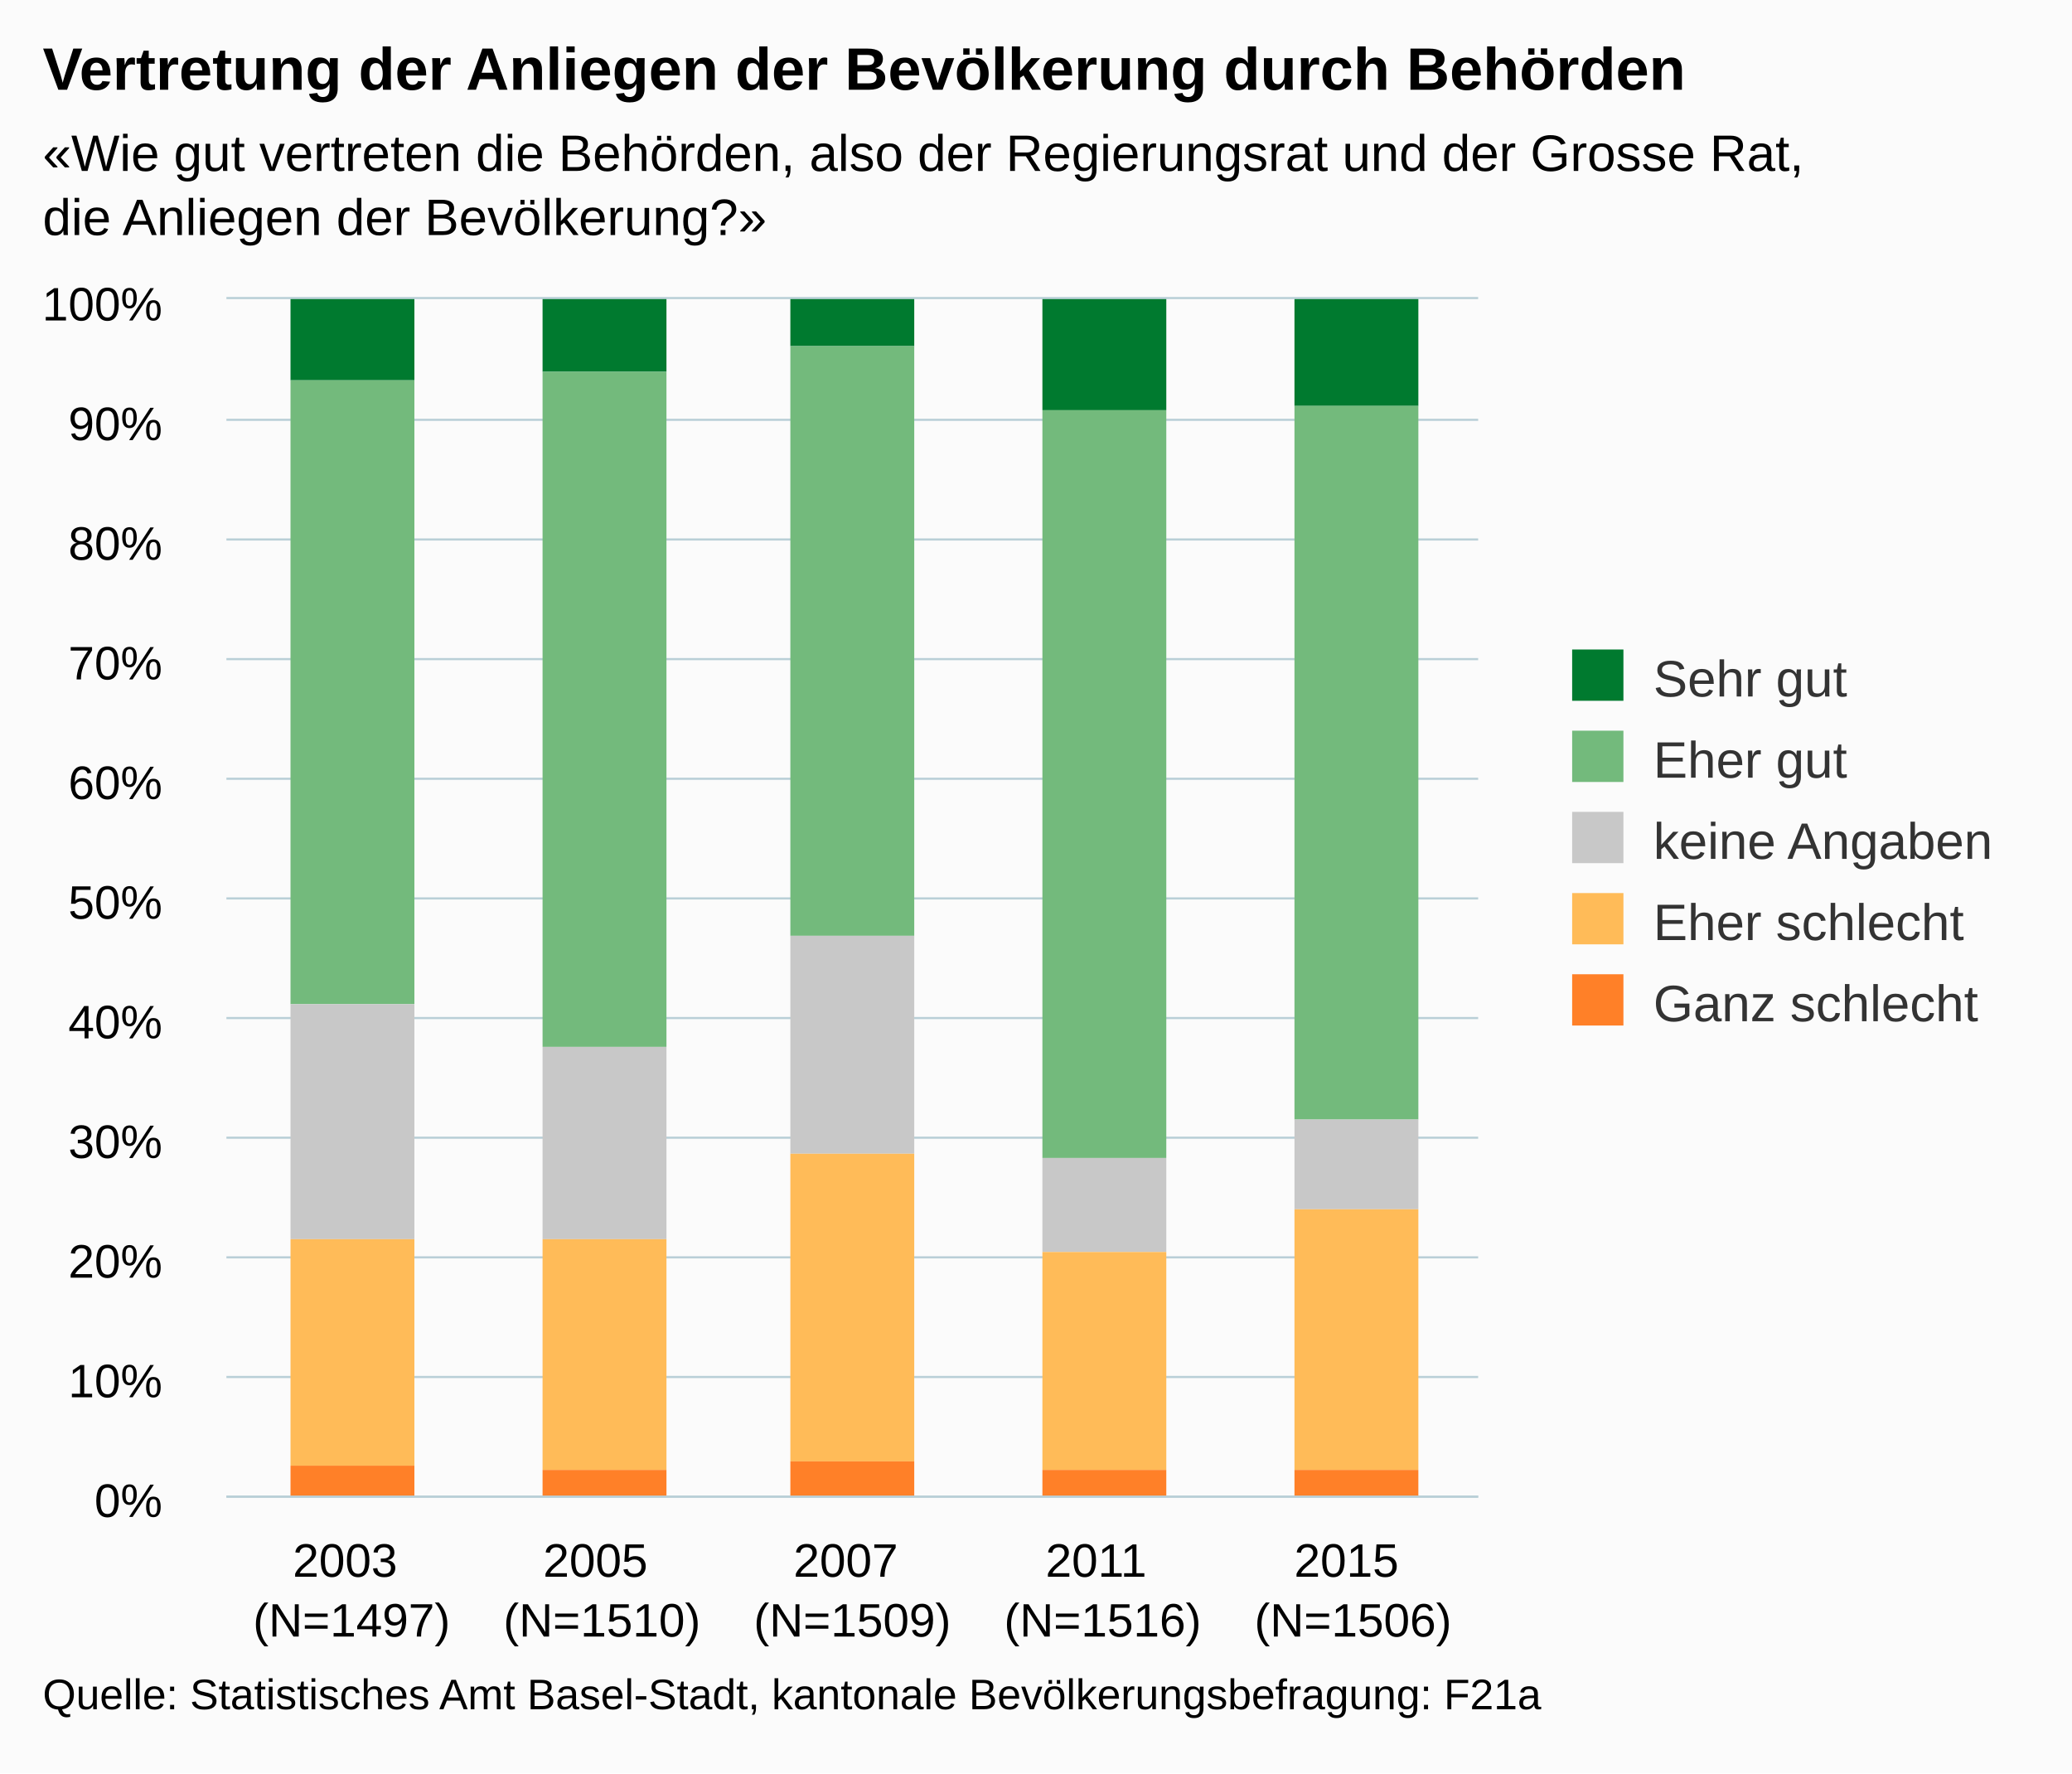
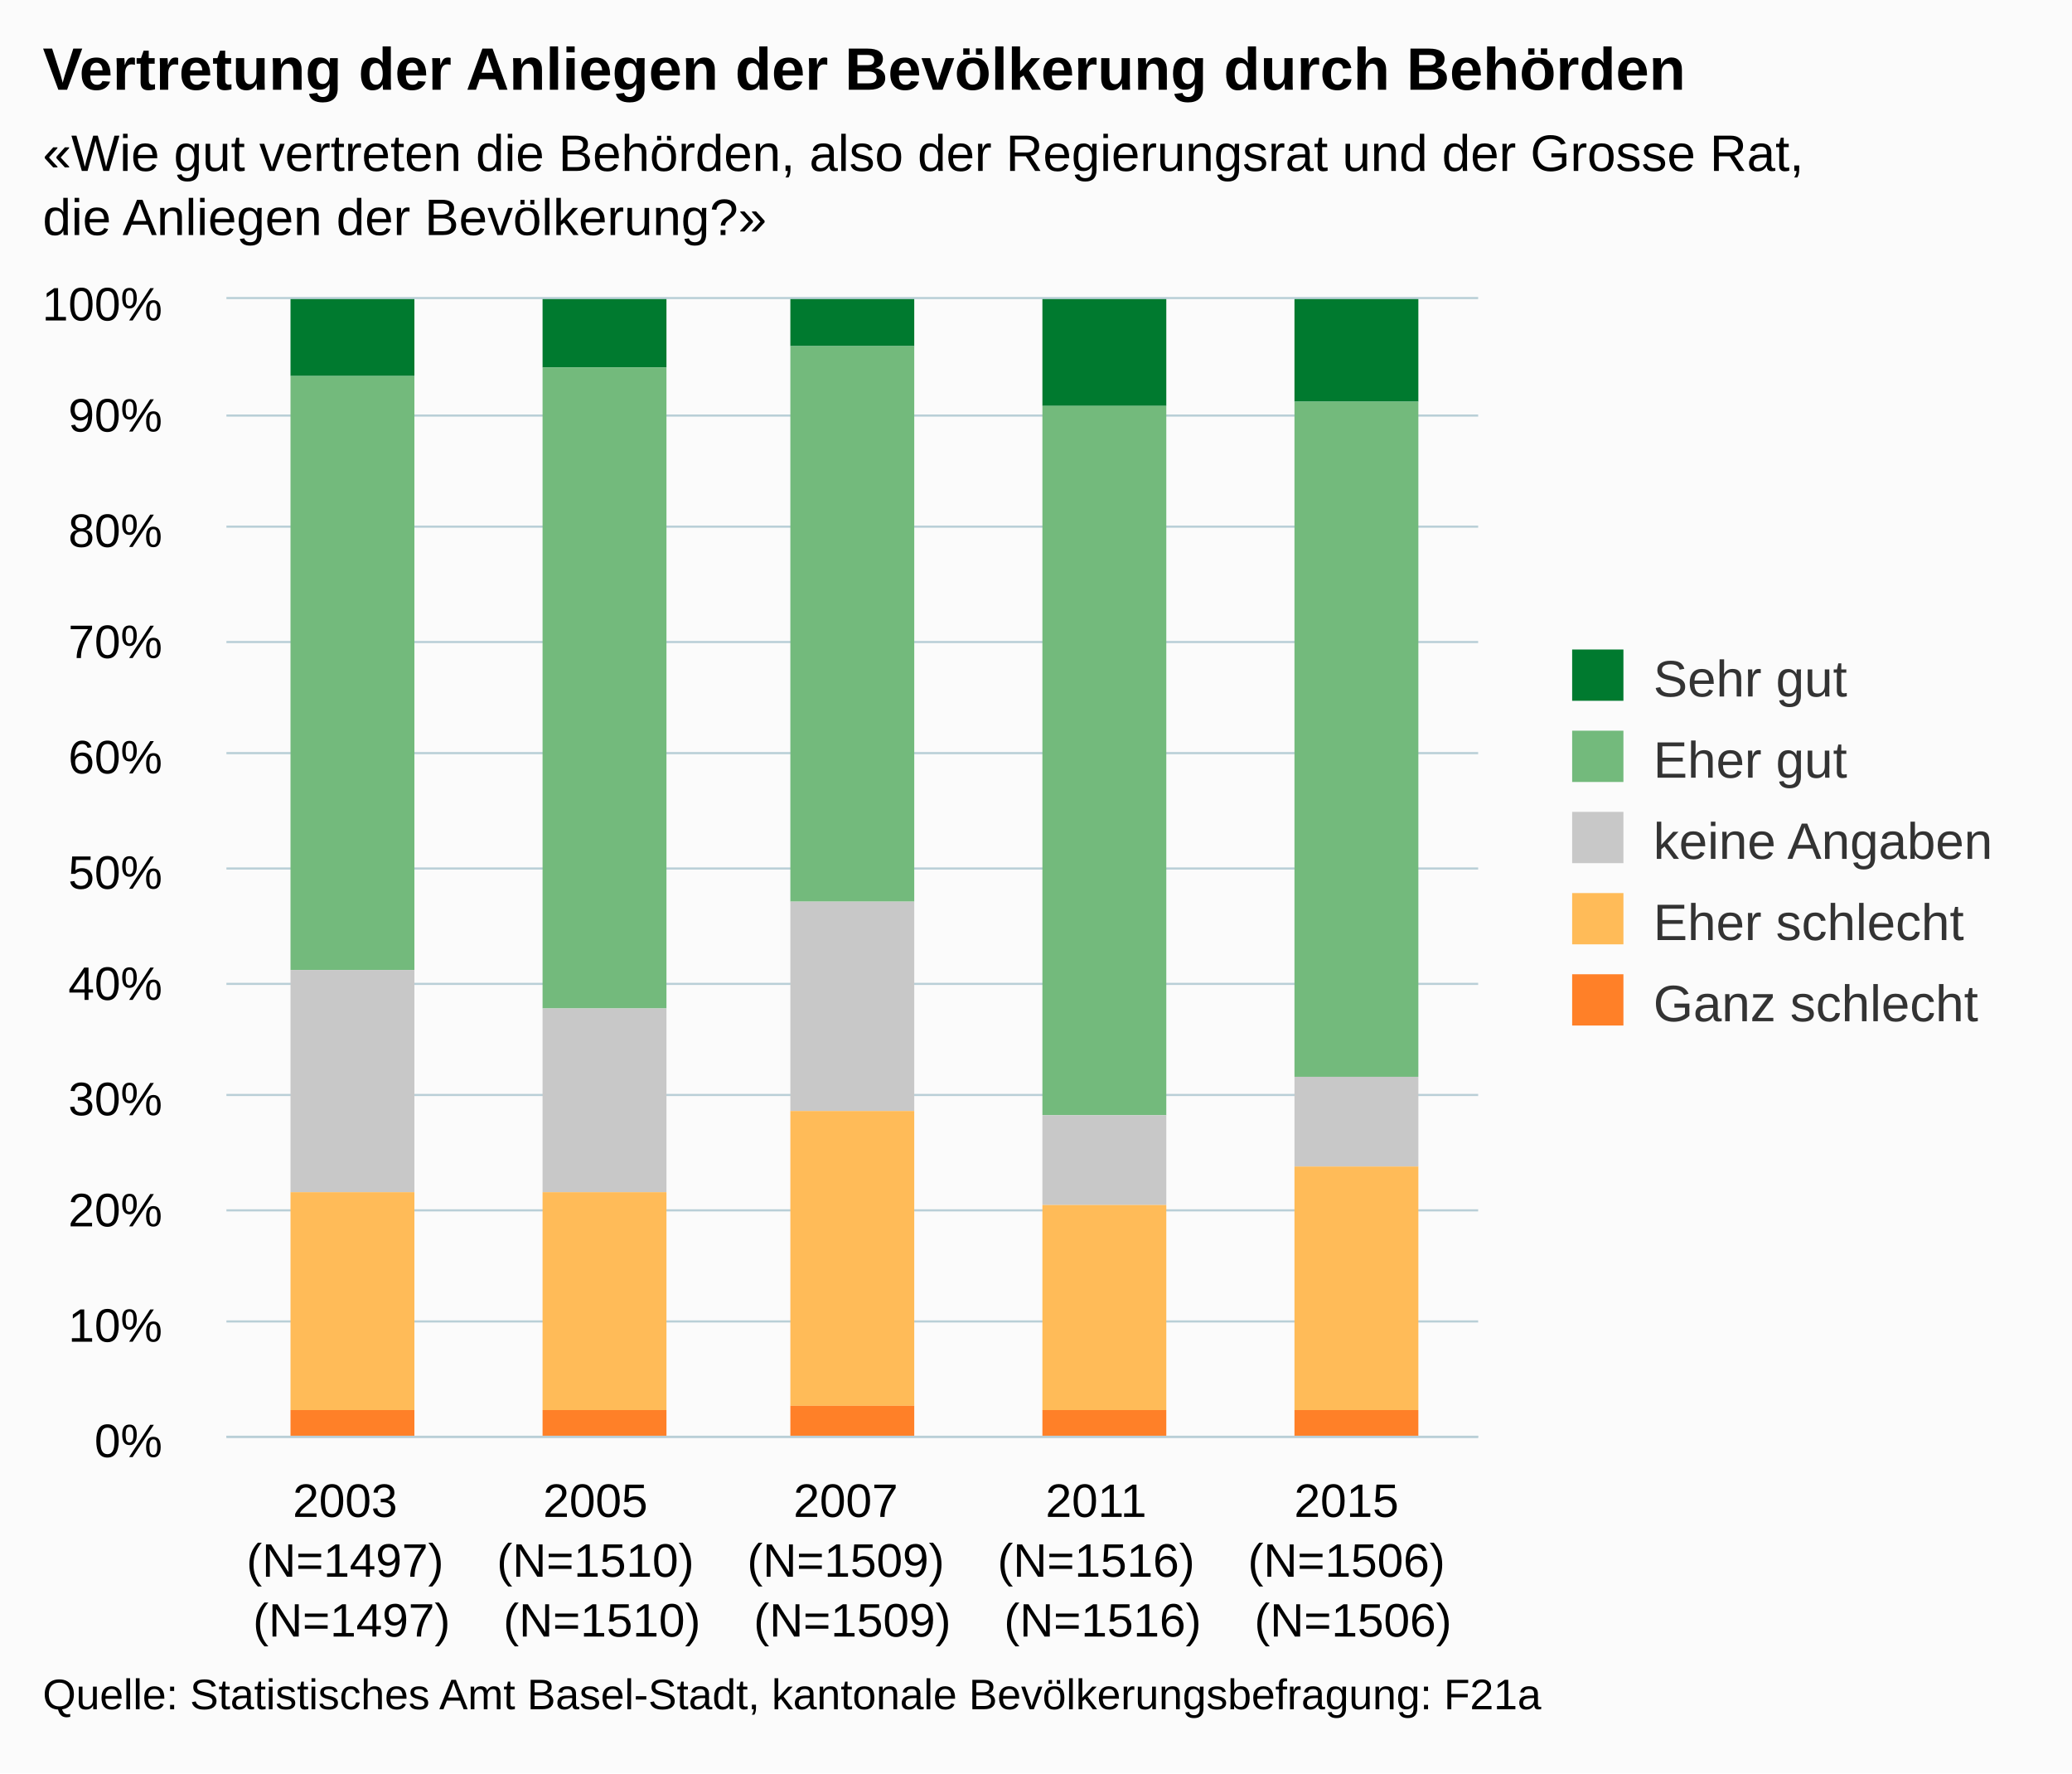
<svg xmlns="http://www.w3.org/2000/svg" version="1.1" class="highcharts-root" style="font-family:arial;font-size:12px;" viewBox="0 0 485 415">
  <defs>
    <clipPath>
-       <rect x="0" y="0" width="293" height="280" fill="none" />
+       <rect x="0" y="0" width="293" height="266" fill="none" />
    </clipPath>
    <clipPath id="a">
-       <rect x="0" y="0" width="293" height="280" fill="none" />
+       <rect x="0" y="0" width="293" height="266" fill="none" />
    </clipPath>
  </defs>
  <rect fill="#fbfbfb" class="highcharts-background" x="0" y="0" width="485" height="415" rx="0" ry="0" />
-   <rect fill="none" class="highcharts-plot-background" x="53" y="70" width="293" height="280" />
+   <rect fill="none" class="highcharts-plot-background" x="53" y="70" width="293" height="266" />
  <g class="highcharts-pane-group" />
  <g class="highcharts-grid highcharts-xaxis-grid ">
-     <path fill="none" class="highcharts-grid-line" d="M 111.5 70 L 111.5 350" opacity="1" />
-     <path fill="none" class="highcharts-grid-line" d="M 169.5 70 L 169.5 350" opacity="1" />
-     <path fill="none" class="highcharts-grid-line" d="M 228.5 70 L 228.5 350" opacity="1" />
-     <path fill="none" class="highcharts-grid-line" d="M 286.5 70 L 286.5 350" opacity="1" />
-     <path fill="none" class="highcharts-grid-line" d="M 345.5 70 L 345.5 350" opacity="1" />
-     <path fill="none" class="highcharts-grid-line" d="M 52.5 70 L 52.5 350" opacity="1" />
+     <path fill="none" class="highcharts-grid-line" d="M 111.5 70 L 111.5 336" opacity="1" />
+     <path fill="none" class="highcharts-grid-line" d="M 169.5 70 L 169.5 336" opacity="1" />
+     <path fill="none" class="highcharts-grid-line" d="M 228.5 70 L 228.5 336" opacity="1" />
+     <path fill="none" class="highcharts-grid-line" d="M 286.5 70 L 286.5 336" opacity="1" />
+     <path fill="none" class="highcharts-grid-line" d="M 345.5 70 L 345.5 336" opacity="1" />
+     <path fill="none" class="highcharts-grid-line" d="M 52.5 70 L 52.5 336" opacity="1" />
  </g>
  <g class="highcharts-grid highcharts-yaxis-grid ">
-     <path fill="none" stroke="#B9CFD7" stroke-width="0.5" class="highcharts-grid-line" d="M 53 350.25 L 346 350.25" opacity="1" />
-     <path fill="none" stroke="#B9CFD7" stroke-width="0.5" class="highcharts-grid-line" d="M 53 322.25 L 346 322.25" opacity="1" />
-     <path fill="none" stroke="#B9CFD7" stroke-width="0.5" class="highcharts-grid-line" d="M 53 294.25 L 346 294.25" opacity="1" />
-     <path fill="none" stroke="#B9CFD7" stroke-width="0.5" class="highcharts-grid-line" d="M 53 266.25 L 346 266.25" opacity="1" />
-     <path fill="none" stroke="#B9CFD7" stroke-width="0.5" class="highcharts-grid-line" d="M 53 238.25 L 346 238.25" opacity="1" />
-     <path fill="none" stroke="#B9CFD7" stroke-width="0.5" class="highcharts-grid-line" d="M 53 210.25 L 346 210.25" opacity="1" />
-     <path fill="none" stroke="#B9CFD7" stroke-width="0.5" class="highcharts-grid-line" d="M 53 182.25 L 346 182.25" opacity="1" />
-     <path fill="none" stroke="#B9CFD7" stroke-width="0.5" class="highcharts-grid-line" d="M 53 154.25 L 346 154.25" opacity="1" />
-     <path fill="none" stroke="#B9CFD7" stroke-width="0.5" class="highcharts-grid-line" d="M 53 126.25 L 346 126.25" opacity="1" />
-     <path fill="none" stroke="#B9CFD7" stroke-width="0.5" class="highcharts-grid-line" d="M 53 98.25 L 346 98.25" opacity="1" />
+     <path fill="none" stroke="#B9CFD7" stroke-width="0.5" class="highcharts-grid-line" d="M 53 336.25 L 346 336.25" opacity="1" />
+     <path fill="none" stroke="#B9CFD7" stroke-width="0.5" class="highcharts-grid-line" d="M 53 309.25 L 346 309.25" opacity="1" />
+     <path fill="none" stroke="#B9CFD7" stroke-width="0.5" class="highcharts-grid-line" d="M 53 283.25 L 346 283.25" opacity="1" />
+     <path fill="none" stroke="#B9CFD7" stroke-width="0.5" class="highcharts-grid-line" d="M 53 256.25 L 346 256.25" opacity="1" />
+     <path fill="none" stroke="#B9CFD7" stroke-width="0.5" class="highcharts-grid-line" d="M 53 230.25 L 346 230.25" opacity="1" />
+     <path fill="none" stroke="#B9CFD7" stroke-width="0.5" class="highcharts-grid-line" d="M 53 203.25 L 346 203.25" opacity="1" />
+     <path fill="none" stroke="#B9CFD7" stroke-width="0.5" class="highcharts-grid-line" d="M 53 176.25 L 346 176.25" opacity="1" />
+     <path fill="none" stroke="#B9CFD7" stroke-width="0.5" class="highcharts-grid-line" d="M 53 150.25 L 346 150.25" opacity="1" />
+     <path fill="none" stroke="#B9CFD7" stroke-width="0.5" class="highcharts-grid-line" d="M 53 123.25 L 346 123.25" opacity="1" />
+     <path fill="none" stroke="#B9CFD7" stroke-width="0.5" class="highcharts-grid-line" d="M 53 97.25 L 346 97.25" opacity="1" />
    <path fill="none" stroke="#B9CFD7" stroke-width="0.5" class="highcharts-grid-line" d="M 53 69.75 L 346 69.75" opacity="1" />
  </g>
-   <rect fill="none" class="highcharts-plot-border" x="53" y="70" width="293" height="280" />
+   <rect fill="none" class="highcharts-plot-border" x="53" y="70" width="293" height="266" />
  <g class="highcharts-axis highcharts-xaxis ">
-     <path fill="none" class="highcharts-axis-line" stroke="#B9CFD7" stroke-width="0.5" d="M 53 350.25 L 346 350.25" />
+     <path fill="none" class="highcharts-axis-line" stroke="#B9CFD7" stroke-width="0.5" d="M 53 336.25 L 346 336.25" />
  </g>
  <g class="highcharts-axis highcharts-yaxis ">
-     <path fill="none" class="highcharts-axis-line" d="M 53 70 L 53 350" />
+     <path fill="none" class="highcharts-axis-line" d="M 53 70 L 53 336" />
  </g>
  <g class="highcharts-series-group">
    <g class="highcharts-series highcharts-series-0 highcharts-column-series highcharts-color-undefined " transform="translate(53,70) scale(1 1)" clip-path="url(#a)">
-       <rect x="15" y="0" width="29" height="19" fill="#007A2F" class="highcharts-point" />
-       <rect x="74" y="0" width="29" height="17" fill="#007A2F" class="highcharts-point" />
+       <rect x="15" y="0" width="29" height="18" fill="#007A2F" class="highcharts-point" />
+       <rect x="74" y="0" width="29" height="16" fill="#007A2F" class="highcharts-point" />
      <rect x="132" y="0" width="29" height="11" fill="#007A2F" class="highcharts-point" />
-       <rect x="191" y="0" width="29" height="26" fill="#007A2F" class="highcharts-point" />
-       <rect x="250" y="0" width="29" height="25" fill="#007A2F" class="highcharts-point" />
+       <rect x="191" y="0" width="29" height="25" fill="#007A2F" class="highcharts-point" />
+       <rect x="250" y="0" width="29" height="24" fill="#007A2F" class="highcharts-point" />
    </g>
    <g class="highcharts-markers highcharts-series-0 highcharts-column-series highcharts-color-undefined " transform="translate(53,70) scale(1 1)" clip-path="none" />
    <g class="highcharts-series highcharts-series-1 highcharts-column-series highcharts-color-undefined " transform="translate(53,70) scale(1 1)" clip-path="url(#a)">
-       <rect x="15" y="19" width="29" height="146" fill="#73BA7C" class="highcharts-point" />
-       <rect x="74" y="17" width="29" height="158" fill="#73BA7C" class="highcharts-point" />
-       <rect x="132" y="11" width="29" height="138" fill="#73BA7C" class="highcharts-point" />
-       <rect x="191" y="26" width="29" height="175" fill="#73BA7C" class="highcharts-point" />
-       <rect x="250" y="25" width="29" height="167" fill="#73BA7C" class="highcharts-point" />
+       <rect x="15" y="18" width="29" height="139" fill="#73BA7C" class="highcharts-point" />
+       <rect x="74" y="16" width="29" height="150" fill="#73BA7C" class="highcharts-point" />
+       <rect x="132" y="11" width="29" height="130" fill="#73BA7C" class="highcharts-point" />
+       <rect x="191" y="25" width="29" height="166" fill="#73BA7C" class="highcharts-point" />
+       <rect x="250" y="24" width="29" height="158" fill="#73BA7C" class="highcharts-point" />
    </g>
    <g class="highcharts-markers highcharts-series-1 highcharts-column-series highcharts-color-undefined " transform="translate(53,70) scale(1 1)" clip-path="none" />
    <g class="highcharts-series highcharts-series-2 highcharts-column-series highcharts-color-undefined " transform="translate(53,70) scale(1 1)" clip-path="url(#a)">
-       <rect x="15" y="165" width="29" height="55" fill="#C8C8C8" class="highcharts-point" />
-       <rect x="74" y="175" width="29" height="45" fill="#C8C8C8" class="highcharts-point" />
-       <rect x="132" y="149" width="29" height="51" fill="#C8C8C8" class="highcharts-point" />
-       <rect x="191" y="201" width="29" height="22" fill="#C8C8C8" class="highcharts-point" />
-       <rect x="250" y="192" width="29" height="21" fill="#C8C8C8" class="highcharts-point" />
+       <rect x="15" y="157" width="29" height="52" fill="#C8C8C8" class="highcharts-point" />
+       <rect x="74" y="166" width="29" height="43" fill="#C8C8C8" class="highcharts-point" />
+       <rect x="132" y="141" width="29" height="49" fill="#C8C8C8" class="highcharts-point" />
+       <rect x="191" y="191" width="29" height="21" fill="#C8C8C8" class="highcharts-point" />
+       <rect x="250" y="182" width="29" height="21" fill="#C8C8C8" class="highcharts-point" />
    </g>
    <g class="highcharts-markers highcharts-series-2 highcharts-column-series highcharts-color-undefined " transform="translate(53,70) scale(1 1)" clip-path="none" />
    <g class="highcharts-series highcharts-series-3 highcharts-column-series highcharts-color-undefined " transform="translate(53,70) scale(1 1)" clip-path="url(#a)">
-       <rect x="15" y="220" width="29" height="53" fill="#FFBB58" class="highcharts-point" />
-       <rect x="74" y="220" width="29" height="54" fill="#FFBB58" class="highcharts-point" />
-       <rect x="132" y="200" width="29" height="72" fill="#FFBB58" class="highcharts-point" />
-       <rect x="191" y="223" width="29" height="51" fill="#FFBB58" class="highcharts-point" />
-       <rect x="250" y="213" width="29" height="61" fill="#FFBB58" class="highcharts-point" />
+       <rect x="15" y="209" width="29" height="51" fill="#FFBB58" class="highcharts-point" />
+       <rect x="74" y="209" width="29" height="51" fill="#FFBB58" class="highcharts-point" />
+       <rect x="132" y="190" width="29" height="69" fill="#FFBB58" class="highcharts-point" />
+       <rect x="191" y="212" width="29" height="48" fill="#FFBB58" class="highcharts-point" />
+       <rect x="250" y="203" width="29" height="57" fill="#FFBB58" class="highcharts-point" />
    </g>
    <g class="highcharts-markers highcharts-series-3 highcharts-column-series highcharts-color-undefined " transform="translate(53,70) scale(1 1)" clip-path="none" />
    <g class="highcharts-series highcharts-series-4 highcharts-column-series highcharts-color-undefined " transform="translate(53,70) scale(1 1)" clip-path="url(#a)">
-       <rect x="15" y="273" width="29" height="8" fill="#FF8028" class="highcharts-point" />
-       <rect x="74" y="274" width="29" height="7" fill="#FF8028" class="highcharts-point" />
-       <rect x="132" y="272" width="29" height="9" fill="#FF8028" class="highcharts-point" />
-       <rect x="191" y="274" width="29" height="7" fill="#FF8028" class="highcharts-point" />
-       <rect x="250" y="274" width="29" height="7" fill="#FF8028" class="highcharts-point" />
+       <rect x="15" y="260" width="29" height="7" fill="#FF8028" class="highcharts-point" />
+       <rect x="74" y="260" width="29" height="7" fill="#FF8028" class="highcharts-point" />
+       <rect x="132" y="259" width="29" height="8" fill="#FF8028" class="highcharts-point" />
+       <rect x="191" y="260" width="29" height="7" fill="#FF8028" class="highcharts-point" />
+       <rect x="250" y="260" width="29" height="7" fill="#FF8028" class="highcharts-point" />
    </g>
    <g class="highcharts-markers highcharts-series-4 highcharts-column-series highcharts-color-undefined " transform="translate(53,70) scale(1 1)" clip-path="none" />
  </g>
  <text x="10" text-anchor="start" class="highcharts-title" style="color:#000000;font-size:14px;font-weight:bold;fill:#000000;" y="21">
    <tspan>Vertretung der Anliegen der Bevölkerung durch Behörden</tspan>
  </text>
  <text x="10" text-anchor="start" class="highcharts-subtitle" style="color:#000000;font-size:12px;fill:#000000;" y="40">
    <tspan>«Wie gut vertreten die Behörden, also der Regierungsrat und der Grosse Rat,</tspan>
    <tspan dy="15" x="10">die Anliegen der Bevölkerung?»</tspan>
  </text>
  <g class="highcharts-legend" transform="translate(358,145)">
    <rect fill="none" class="highcharts-legend-box" rx="0" ry="0" x="0" y="0" width="117" height="106" visibility="visible" />
    <g>
      <g>
        <g class="highcharts-legend-item highcharts-column-series highcharts-color-undefined highcharts-series-0" transform="translate(8,3)">
          <text x="21" style="color:#333333;font-size:12px;font-weight:normal;cursor:pointer;fill:#333333;" text-anchor="start" y="15">
            <tspan>Sehr gut</tspan>
          </text>
          <rect x="2" y="4" width="12" height="12" fill="#007A2F" class="highcharts-point" />
        </g>
        <g class="highcharts-legend-item highcharts-column-series highcharts-color-undefined highcharts-series-1" transform="translate(8,22)">
          <text x="21" y="15" style="color:#333333;font-size:12px;font-weight:normal;cursor:pointer;fill:#333333;" text-anchor="start">
            <tspan>Eher gut</tspan>
          </text>
          <rect x="2" y="4" width="12" height="12" fill="#73BA7C" class="highcharts-point" />
        </g>
        <g class="highcharts-legend-item highcharts-column-series highcharts-color-undefined highcharts-series-2" transform="translate(8,41)">
          <text x="21" y="15" style="color:#333333;font-size:12px;font-weight:normal;cursor:pointer;fill:#333333;" text-anchor="start">
            <tspan>keine Angaben</tspan>
          </text>
          <rect x="2" y="4" width="12" height="12" fill="#C8C8C8" class="highcharts-point" />
        </g>
        <g class="highcharts-legend-item highcharts-column-series highcharts-color-undefined highcharts-series-3" transform="translate(8,60)">
          <text x="21" y="15" style="color:#333333;font-size:12px;font-weight:normal;cursor:pointer;fill:#333333;" text-anchor="start">
            <tspan>Eher schlecht</tspan>
          </text>
          <rect x="2" y="4" width="12" height="12" fill="#FFBB58" class="highcharts-point" />
        </g>
        <g class="highcharts-legend-item highcharts-column-series highcharts-color-undefined highcharts-series-4" transform="translate(8,79)">
          <text x="21" y="15" style="color:#333333;font-size:12px;font-weight:normal;cursor:pointer;fill:#333333;" text-anchor="start">
            <tspan>Ganz schlecht</tspan>
          </text>
          <rect x="2" y="4" width="12" height="12" fill="#FF8028" class="highcharts-point" />
        </g>
      </g>
    </g>
  </g>
  <g class="highcharts-axis-labels highcharts-xaxis-labels ">
-     <text x="82.3" style="color:#000000;cursor:default;font-size:11px;fill:#000000;" text-anchor="middle" transform="translate(0,0)" y="369" opacity="1">
+     <text x="82.3" style="color:#000000;cursor:default;font-size:11px;fill:#000000;" text-anchor="middle" transform="translate(0,0)" y="355" opacity="1">
      <tspan>2003</tspan>
      <tspan x="82.3" dy="14">(N=1497)</tspan>
+       <tspan x="82.3" dy="14">(N=1497)</tspan>
    </text>
-     <text x="140.9" style="color:#000000;cursor:default;font-size:11px;fill:#000000;" text-anchor="middle" transform="translate(0,0)" y="369" opacity="1">
+     <text x="140.9" style="color:#000000;cursor:default;font-size:11px;fill:#000000;" text-anchor="middle" transform="translate(0,0)" y="355" opacity="1">
      <tspan>2005</tspan>
      <tspan x="140.9" dy="14">(N=1510)</tspan>
+       <tspan x="140.9" dy="14">(N=1510)</tspan>
    </text>
-     <text x="199.5" style="color:#000000;cursor:default;font-size:11px;fill:#000000;" text-anchor="middle" transform="translate(0,0)" y="369" opacity="1">
+     <text x="199.5" style="color:#000000;cursor:default;font-size:11px;fill:#000000;" text-anchor="middle" transform="translate(0,0)" y="355" opacity="1">
      <tspan>2007</tspan>
      <tspan x="199.5" dy="14">(N=1509)</tspan>
+       <tspan x="199.5" dy="14">(N=1509)</tspan>
    </text>
-     <text x="258.1" style="color:#000000;cursor:default;font-size:11px;fill:#000000;" text-anchor="middle" transform="translate(0,0)" y="369" opacity="1">
+     <text x="258.1" style="color:#000000;cursor:default;font-size:11px;fill:#000000;" text-anchor="middle" transform="translate(0,0)" y="355" opacity="1">
      <tspan>2011</tspan>
      <tspan x="258.1" dy="14">(N=1516)</tspan>
+       <tspan x="258.1" dy="14">(N=1516)</tspan>
    </text>
-     <text x="316.7" style="color:#000000;cursor:default;font-size:11px;fill:#000000;" text-anchor="middle" transform="translate(0,0)" y="369" opacity="1">
+     <text x="316.7" style="color:#000000;cursor:default;font-size:11px;fill:#000000;" text-anchor="middle" transform="translate(0,0)" y="355" opacity="1">
      <tspan>2015</tspan>
+       <tspan x="316.7" dy="14">(N=1506)</tspan>
      <tspan x="316.7" dy="14">(N=1506)</tspan>
    </text>
  </g>
  <g class="highcharts-axis-labels highcharts-yaxis-labels ">
-     <text x="38" style="color:#000000;cursor:default;font-size:11px;fill:#000000;" text-anchor="end" transform="translate(0,0)" y="355" opacity="1">
+     <text x="38" style="color:#000000;cursor:default;font-size:11px;fill:#000000;" text-anchor="end" transform="translate(0,0)" y="341" opacity="1">
      <tspan>0%</tspan>
    </text>
-     <text x="38" style="color:#000000;cursor:default;font-size:11px;fill:#000000;" text-anchor="end" transform="translate(0,0)" y="327" opacity="1">
+     <text x="38" style="color:#000000;cursor:default;font-size:11px;fill:#000000;" text-anchor="end" transform="translate(0,0)" y="314" opacity="1">
      <tspan>10%</tspan>
    </text>
-     <text x="38" style="color:#000000;cursor:default;font-size:11px;fill:#000000;" text-anchor="end" transform="translate(0,0)" y="299" opacity="1">
+     <text x="38" style="color:#000000;cursor:default;font-size:11px;fill:#000000;" text-anchor="end" transform="translate(0,0)" y="287" opacity="1">
      <tspan>20%</tspan>
    </text>
-     <text x="38" style="color:#000000;cursor:default;font-size:11px;fill:#000000;" text-anchor="end" transform="translate(0,0)" y="271" opacity="1">
+     <text x="38" style="color:#000000;cursor:default;font-size:11px;fill:#000000;" text-anchor="end" transform="translate(0,0)" y="261" opacity="1">
      <tspan>30%</tspan>
    </text>
-     <text x="38" style="color:#000000;cursor:default;font-size:11px;fill:#000000;" text-anchor="end" transform="translate(0,0)" y="243" opacity="1">
+     <text x="38" style="color:#000000;cursor:default;font-size:11px;fill:#000000;" text-anchor="end" transform="translate(0,0)" y="234" opacity="1">
      <tspan>40%</tspan>
    </text>
-     <text x="38" style="color:#000000;cursor:default;font-size:11px;fill:#000000;" text-anchor="end" transform="translate(0,0)" y="215" opacity="1">
+     <text x="38" style="color:#000000;cursor:default;font-size:11px;fill:#000000;" text-anchor="end" transform="translate(0,0)" y="208" opacity="1">
      <tspan>50%</tspan>
    </text>
-     <text x="38" style="color:#000000;cursor:default;font-size:11px;fill:#000000;" text-anchor="end" transform="translate(0,0)" y="187" opacity="1">
+     <text x="38" style="color:#000000;cursor:default;font-size:11px;fill:#000000;" text-anchor="end" transform="translate(0,0)" y="181" opacity="1">
      <tspan>60%</tspan>
    </text>
-     <text x="38" style="color:#000000;cursor:default;font-size:11px;fill:#000000;" text-anchor="end" transform="translate(0,0)" y="159" opacity="1">
+     <text x="38" style="color:#000000;cursor:default;font-size:11px;fill:#000000;" text-anchor="end" transform="translate(0,0)" y="154" opacity="1">
      <tspan>70%</tspan>
    </text>
-     <text x="38" style="color:#000000;cursor:default;font-size:11px;fill:#000000;" text-anchor="end" transform="translate(0,0)" y="131" opacity="1">
+     <text x="38" style="color:#000000;cursor:default;font-size:11px;fill:#000000;" text-anchor="end" transform="translate(0,0)" y="128" opacity="1">
      <tspan>80%</tspan>
    </text>
-     <text x="38" style="color:#000000;cursor:default;font-size:11px;fill:#000000;" text-anchor="end" transform="translate(0,0)" y="103" opacity="1">
+     <text x="38" style="color:#000000;cursor:default;font-size:11px;fill:#000000;" text-anchor="end" transform="translate(0,0)" y="101" opacity="1">
      <tspan>90%</tspan>
    </text>
    <text x="38" style="color:#000000;cursor:default;font-size:11px;fill:#000000;" text-anchor="end" transform="translate(0,0)" y="75" opacity="1">
      <tspan>100%</tspan>
    </text>
  </g>
  <text x="10" class="highcharts-credits" text-anchor="start" style="cursor:default;color:#000000;font-size:10px;fill:#000000;" y="400">
    <tspan>Quelle: Statistisches Amt Basel-Stadt, kantonale Bevölkerungsbefragung: F21a</tspan>
  </text>
</svg>
